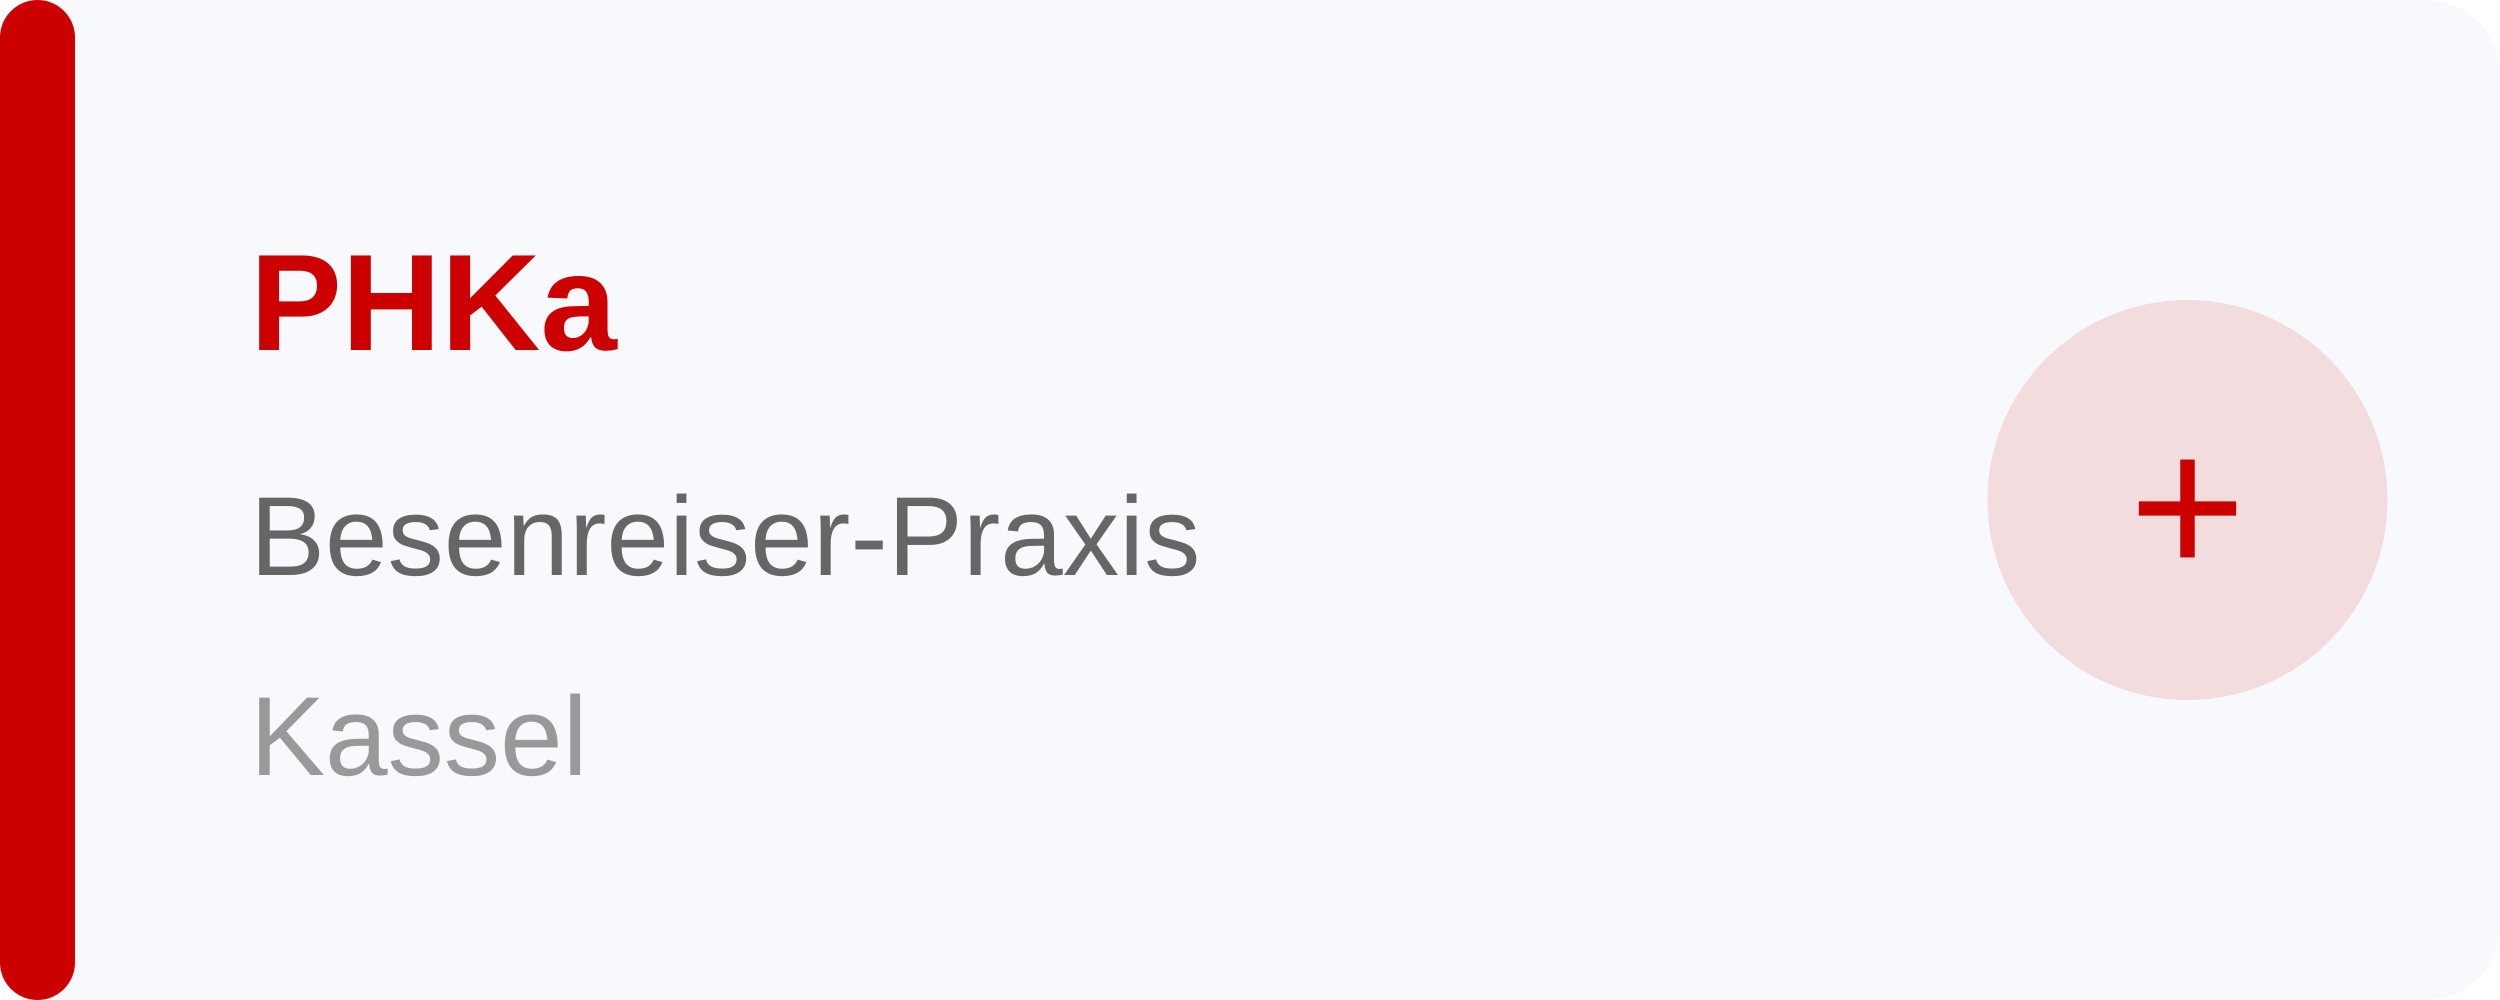
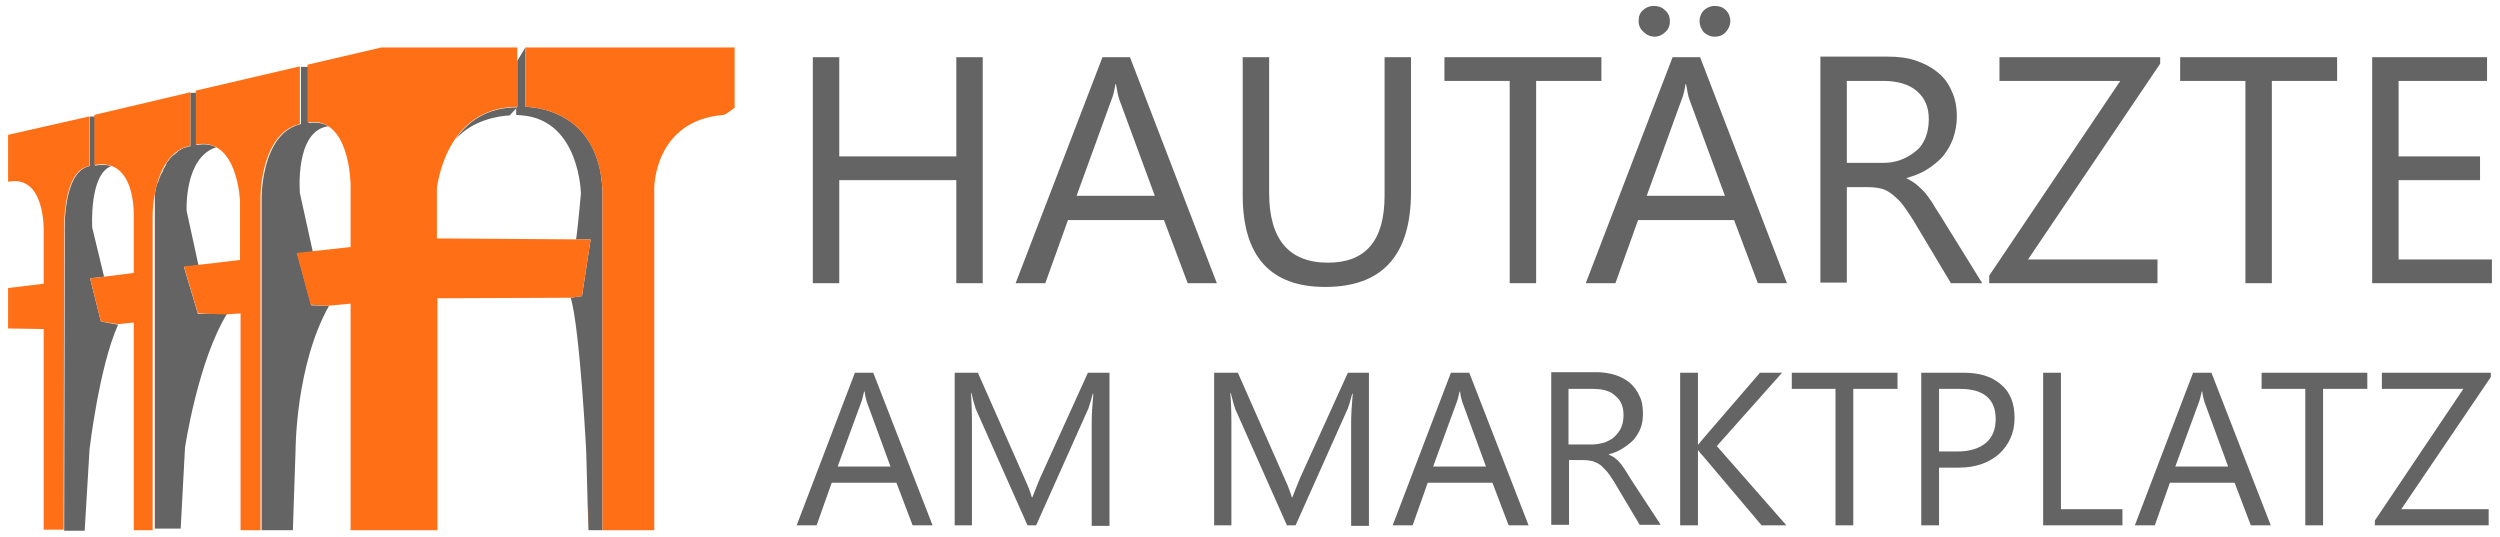
- <svg xmlns="http://www.w3.org/2000/svg" viewBox="0 0 200 80">
-   <rect width="200" height="80" rx="6" fill="#F8F9FC" />
-   <rect x="0" y="0" width="6" height="80" rx="3" fill="#CC0000" />
-   <text x="20" y="28" font-family="Arial,sans-serif" font-size="11" font-weight="700" fill="#CC0000">PHKa</text>
-   <text x="20" y="46" font-family="Arial,sans-serif" font-size="9" fill="#666">Besenreiser-Praxis</text>
-   <text x="20" y="62" font-family="Arial,sans-serif" font-size="9" fill="#999">Kassel</text>
-   <circle cx="175" cy="40" r="16" fill="#CC0000" opacity="0.12" />
-   <text x="175" y="46" text-anchor="middle" font-family="Arial,sans-serif" font-size="16" fill="#CC0000">+</text>
+ <svg xmlns="http://www.w3.org/2000/svg" version="1.1" id="Ebene_1" x="0px" y="0px" viewBox="0 0 463.5 99.4" style="enable-background:new 0 0 463.5 99.4;" xml:space="preserve">
+   <style type="text/css">
+ 	.st0{fill:#646464;}
+ 	.st1{fill:#FF6F15;}
+ </style>
+   <g>
+     <path class="st0" d="M461.8,69.1h-20.2v3h15.1l-16.4,24.4v0.9h21.1v-3h-16.2l16.6-24.5V69.1z M438.9,69.1h-19.6v3h8.1v25.3h3.3   V72.1h8.2V69.1z M403.3,86.5l4.4-12c0.2-0.5,0.3-1.1,0.5-1.9h0.1c0.1,0.9,0.3,1.5,0.4,1.9l4.4,12H403.3z M410,69.1h-3.4l-10.8,28.3   h3.7l2.8-7.9h12l3,7.9h3.7L410,69.1z M393.5,94.4h-11.4V69.1h-3.3v28.3h14.7V94.4z M363.4,72.1c4.4,0,6.6,1.9,6.6,5.6   c0,1.9-0.6,3.4-1.8,4.4c-1.2,1-2.9,1.6-5.2,1.6h-3.5V72.1H363.4z M363.2,86.7c3.1,0,5.6-0.9,7.5-2.6c1.8-1.7,2.8-3.9,2.8-6.6   c0-2.7-0.8-4.8-2.5-6.2c-1.7-1.5-4-2.2-7-2.2h-7.8v28.3h3.3V86.7H363.2z M351.8,69.1h-19.6v3h8.1v25.3h3.3V72.1h8.2V69.1z    M318.3,82.7l12.1-13.6h-4.1l-10.6,12.3c-0.3,0.4-0.6,0.7-0.8,1h-0.1V69.1h-3.3v28.3h3.3V83.5h0.1c0.1,0.2,0.3,0.5,0.8,1l10.9,12.9   h4.6L318.3,82.7z M295.3,72.1c1.9,0,3.3,0.4,4.2,1.3c1,0.8,1.5,2,1.5,3.5c0,0.8-0.1,1.6-0.4,2.3c-0.3,0.7-0.7,1.2-1.2,1.7   c-0.5,0.5-1.1,0.8-1.8,1.1c-0.7,0.2-1.5,0.4-2.3,0.4h-4.5V72.1H295.3z M302.4,88.9c-0.4-0.6-0.7-1.2-1-1.6   c-0.3-0.5-0.6-0.9-0.9-1.3c-0.3-0.4-0.6-0.7-1-1c-0.3-0.3-0.8-0.5-1.2-0.7v-0.1c1-0.2,1.8-0.6,2.6-1.1c0.8-0.5,1.4-1,2-1.6   c0.5-0.6,1-1.4,1.3-2.2c0.3-0.8,0.4-1.7,0.4-2.7c0-1.3-0.2-2.4-0.7-3.3c-0.4-0.9-1-1.7-1.8-2.4c-0.8-0.6-1.7-1.1-2.7-1.4   c-1-0.3-2.2-0.5-3.4-0.5h-8.4v28.3h3.3v-12h2.7c0.6,0,1.2,0.1,1.7,0.2c0.5,0.2,1,0.4,1.4,0.7c0.4,0.3,0.8,0.8,1.3,1.3   c0.4,0.5,0.8,1.1,1.3,1.9l4.7,7.9h3.9L302.4,88.9z M265.7,86.5l4.4-12c0.2-0.5,0.3-1.1,0.5-1.9h0.1c0.1,0.9,0.3,1.5,0.4,1.9l4.4,12   H265.7z M272.4,69.1H269l-10.8,28.3h3.7l2.8-7.9h12l3,7.9h3.7L272.4,69.1z M254,69.1h-4.1L241,88.7c-0.3,0.8-0.8,1.9-1.4,3.5h-0.1   c-0.2-0.7-0.6-1.9-1.3-3.4l-8.7-19.7h-4.4v28.3h3.2V78.4c0-2.6-0.1-4.4-0.2-5.5h0.1c0.3,1.3,0.6,2.3,0.8,2.9l9.6,21.6h1.6l9.7-21.7   c0.2-0.6,0.5-1.5,0.8-2.7h0.1c-0.2,2.2-0.3,4-0.3,5.5v19h3.3V69.1z M205.8,69.1h-4.1l-8.9,19.6c-0.3,0.8-0.8,1.9-1.4,3.5h-0.1   c-0.2-0.7-0.6-1.9-1.3-3.4l-8.7-19.7H177v28.3h3.2V78.4c0-2.6-0.1-4.4-0.2-5.5h0.1c0.3,1.3,0.6,2.3,0.8,2.9l9.6,21.6h1.6l9.7-21.7   c0.2-0.6,0.5-1.5,0.8-2.7h0.1c-0.2,2.2-0.3,4-0.3,5.5v19h3.3V69.1z M155.3,86.5l4.4-12c0.2-0.5,0.3-1.1,0.5-1.9h0.1   c0.1,0.9,0.3,1.5,0.4,1.9l4.4,12H155.3z M161.9,69.1h-3.4l-10.8,28.3h3.7l2.8-7.9h12l3,7.9h3.7L161.9,69.1z" />
+     <path class="st0" d="M462,48.1h-17.3V33.4h15.1V29h-15.1V15h16.4v-4.4h-21.3v41.9H462V48.1z M433.3,10.6h-29.1V15h12.1v37.5h4.9V15   h12.1V10.6z M400.6,10.6h-29.9V15h22.4l-24.3,36.1v1.4H400v-4.4h-24l24.5-36.3V10.6z M349.1,15c2.7,0,4.8,0.6,6.3,1.9   c1.5,1.3,2.2,3,2.2,5.2c0,1.2-0.2,2.4-0.6,3.4c-0.4,1-1,1.9-1.8,2.5c-0.8,0.7-1.7,1.2-2.7,1.6c-1,0.4-2.2,0.6-3.4,0.6h-6.7V15   H349.1z M359.7,39.9c-0.6-0.9-1.1-1.7-1.5-2.4c-0.5-0.7-0.9-1.3-1.4-1.9c-0.5-0.5-1-1-1.5-1.4c-0.5-0.4-1.1-0.8-1.8-1.1V33   c1.4-0.4,2.7-0.9,3.8-1.6c1.1-0.7,2.1-1.5,2.9-2.4c0.8-1,1.4-2,1.9-3.3c0.4-1.2,0.7-2.6,0.7-4c0-1.9-0.3-3.5-1-4.9   c-0.6-1.4-1.5-2.6-2.7-3.5c-1.1-0.9-2.5-1.6-4-2.1c-1.5-0.5-3.2-0.7-5.1-0.7h-12.5v41.9h4.9V34.7h4c0.9,0,1.7,0.1,2.5,0.3   c0.7,0.2,1.4,0.6,2,1.1c0.6,0.5,1.3,1.1,1.9,1.9c0.6,0.8,1.2,1.7,1.9,2.8l7,11.7h5.8L359.7,39.9z M308.8,5.9c0.6-0.6,0.8-1.2,0.8-2   c0-0.8-0.3-1.5-0.9-2c-0.6-0.6-1.3-0.8-2.1-0.8c-0.8,0-1.5,0.3-2,0.8c-0.6,0.5-0.8,1.2-0.8,2c0,0.8,0.3,1.5,0.9,2   c0.6,0.6,1.3,0.9,2.1,0.9C307.5,6.8,308.2,6.5,308.8,5.9 M320,5.9c0.5-0.6,0.8-1.2,0.8-2c0-0.8-0.3-1.5-0.8-2   c-0.6-0.6-1.3-0.8-2.1-0.8c-0.8,0-1.4,0.3-2,0.8c-0.5,0.5-0.8,1.2-0.8,2c0,0.8,0.3,1.5,0.8,2.1c0.6,0.5,1.2,0.8,2,0.8   C318.8,6.8,319.5,6.5,320,5.9 M305.3,36.3l6.5-17.9c0.3-0.7,0.5-1.6,0.7-2.8h0.1c0.2,1.3,0.4,2.2,0.6,2.8l6.6,17.9H305.3z    M315.2,10.6h-5.1l-16.1,41.9h5.5l4.2-11.7h17.8l4.4,11.7h5.4L315.2,10.6z M296.9,10.6h-29.1V15h12.1v37.5h4.9V15h12.1V10.6z    M261.6,10.6h-4.9v25.7c0,8.3-3.5,12.4-10.5,12.4c-7.2,0-10.9-4.3-10.9-12.9V10.6h-4.9v25.6c0,11.3,5.1,17,15.3,17   c10.6,0,15.9-5.9,15.9-17.6V10.6z M199.6,36.3l6.5-17.9c0.3-0.7,0.5-1.6,0.7-2.8h0.1c0.2,1.3,0.4,2.2,0.6,2.8l6.6,17.9H199.6z    M209.5,10.6h-5.1l-16.1,41.9h5.5l4.2-11.7h17.8l4.4,11.7h5.4L209.5,10.6z M182.2,10.6h-4.9V29h-21.7V10.6h-4.9v41.9h4.9V33.4h21.7   v19.1h4.9V10.6z" />
+     <path class="st0" d="M18.7,59.6l-2-8l2.6-0.3l-2.2-9.1c0,0-0.6-9.8,3.5-11.4c-0.3-0.1-0.7-0.2-1-0.2c0,0,0,0,0,0   c-0.2,0-0.3,0-0.5,0c-0.1,0-0.2,0-0.3,0c-0.1,0-0.2,0-0.4,0c-0.3,0-0.5,0.1-0.8,0.1v-9.1h-1l0,0l0,9.2c-5.1,1-4.6,12.5-4.6,12.5   l-0.1,55.1h3.8l0.9-15.1c0,0,1.8-15.4,5.3-23.1L18.7,59.6z M36.7,58.2l-2.6-8.7l2.7-0.3l-2.2-10.1c0,0-0.5-9.9,5.5-11.8   c-1-0.5-2.2-0.7-3.7-0.4l0-9.7h-1.1c0,0,0,0.1,0,0.2c0,0.2,0,0.4,0,0.7c0,0.1,0,0.2,0,0.3c0,0.2,0,0.4,0,0.7c0,0.2,0,0.5,0,0.8   c0,0.1,0,0.3,0,0.4c0,1.2,0,2.6,0,3.8c0,0.1,0,0.1,0,0.2c0,0.2,0,0.4,0,0.6v0c0,0.2,0,0.4,0,0.6v0c0,0.4,0,0.7,0,1c0,0,0,0.1,0,0.1   c0,0.2,0,0.3,0,0.4c0,0,0,0,0,0c0,0,0,0.1,0,0.1c0,0,0,0,0,0c-0.2,0-0.4,0.1-0.5,0.1c0,0,0,0-0.1,0c-0.1,0-0.1,0.1-0.2,0.1   c-0.1,0-0.2,0.1-0.4,0.1c0,0,0,0,0,0c-0.1,0-0.1,0.1-0.2,0.1c-0.1,0.1-0.2,0.1-0.3,0.2c-0.1,0-0.1,0.1-0.2,0.1   c-0.1,0.1-0.2,0.1-0.3,0.2c-0.1,0-0.1,0.1-0.2,0.2c-0.1,0.1-0.2,0.1-0.3,0.2c-0.1,0.1-0.1,0.1-0.2,0.2c-0.1,0.1-0.2,0.1-0.3,0.2   c-0.1,0.1-0.1,0.1-0.2,0.2c-0.1,0.1-0.2,0.2-0.2,0.2c-0.1,0.1-0.1,0.1-0.2,0.2c-0.1,0.1-0.1,0.2-0.2,0.3c-0.1,0.1-0.1,0.1-0.2,0.2   c0,0,0,0.1-0.1,0.1c0,0.1-0.1,0.1-0.1,0.2c0,0.1-0.1,0.1-0.1,0.2c0,0,0,0,0,0.1c0,0.1-0.1,0.1-0.1,0.2c0,0.1-0.1,0.1-0.1,0.2   c-0.1,0.1-0.1,0.2-0.2,0.3c0,0.1-0.1,0.2-0.1,0.2c0,0.1-0.1,0.1-0.1,0.2c0,0,0,0.1,0,0.1c0,0.1-0.1,0.2-0.1,0.2   c0,0.1-0.1,0.1-0.1,0.2c0,0,0,0.1-0.1,0.1c0,0.1-0.1,0.2-0.1,0.2c0,0.1-0.1,0.2-0.1,0.3c0,0.1-0.1,0.2-0.1,0.2   c0,0.1-0.1,0.2-0.1,0.3c0,0.1,0,0.1-0.1,0.2c0,0,0,0.1,0,0.1c0,0.1,0,0.2-0.1,0.2c0,0.1,0,0.1-0.1,0.2c0,0.1-0.1,0.2-0.1,0.3   c0,0.1,0,0.1-0.1,0.2c0,0,0,0.1,0,0.1c0,0.1,0,0.2-0.1,0.3c0,0.1,0,0.1,0,0.2c0,0.1,0,0.2-0.1,0.3c0,0.1,0,0.1,0,0.2   c0,0.1,0,0.2-0.1,0.3c0,0,0,0,0,0.1c0,0.1,0,0.1,0,0.2c0,0,0,0.1,0,0.1c0,0.1,0,0.1,0,0.2c0,0.1,0,0.1,0,0.2c0,0.1,0,0.2,0,0.3   c0,0,0,0.1,0,0.1c0,0,0,0.1,0,0.1c0,0.1,0,0.2,0,0.2c0,0,0,0.1,0,0.1c0,0.1,0,0.2,0,0.3c0,0,0,0.1,0,0.1c0,0.1,0,0.2,0,0.3   c0,0,0,0,0,0.1c0,0,0,0,0,0c0,0.1,0,0.2,0,0.3c0,0,0,0,0,0c0,0.1,0,0.3,0,0.4c0,0,0,0.1,0,0.1c0,0.1,0,0.2,0,0.3c0,0,0,0,0,0   c0,0,0,0.1,0,0.1c0,0,0,0,0,0.1c0,0,0,0,0,0c0,0,0,0,0,0c0,0,0,0,0,0v0v58.5h4.8l0.8-15c0,0,2.4-16.2,7.9-25L36.7,58.2L36.7,58.2z    M57.7,56.6L57.7,56.6L57.7,56.6l-2.5-9.3l0,0L55.1,47l2.9-0.3l-2.4-10.9c0,0-1-11.6,5.3-12.4c-0.1,0-0.2-0.1-0.2-0.1   c-1-0.5-2.1-0.7-3.5-0.5l0-10.4l-1.4,0v2l0,8.6c0,0,0,0,0,0v0c0,0,0,0,0,0c-7.4,1.7-7.3,13.7-7.3,13.7v61.6h5.8l0.5-14.9   c0,0,0-15.7,6.2-26.7L57.7,56.6z M111.7,98.3v-63c-0.1-1.7-0.3-3.2-0.6-4.5c0-0.1,0-0.2-0.1-0.2c0,0,0,0,0-0.1   c-2.6-9.7-11.2-10.6-13.6-10.7l0-10.7c0-0.2,0-0.3,0-0.3l-1.5,2.5l0,0.1l0,8.5c-5.8,0-9.3,2.8-11.5,6c3.1-3.6,7.9-4.4,10.1-4.5   c0,0,0.8-0.9,1.2-1.3l0,1.2l1.2,0.1c10.6,1,10.8,14.5,10.8,14.5c-0.5,5.6-0.8,7.9-0.9,8.5l2.7,0h0v0h0l-1.6,10.5h0h0l-2.1,0.3   c1.7,5.3,3,30,2.9,29.1c0,0.9,0.4,14,0.4,14h0c0-2.8-0.1-5.4-0.2-8c0.1,2.5,0.1,5.2,0.2,8H111.7z" />
+     <path class="st1" d="M16.5,30.8l0-9.2L1.5,25v8.7c7-1.4,6.6,9.3,6.6,9.3v9.6l-6.6,0.8l0,7.5l6.6,0.1v37.2h3.7l0.1-55.1   C11.9,43.2,11.4,31.7,16.5,30.8 M35.3,27c0,0,0-9.9,0-9.9l-17.8,4.2v9.3c7.9-1.5,7.3,9.8,7.3,9.8l0,10.2l-5.5,0.7l0,0l-2.6,0.3l2,8   v0l0,0l3.1,0.5l3-0.3l0,38.5h3.5V39.9C28.3,39.9,28.2,28.5,35.3,27 M55.6,23l0-10.7l-19.3,4.5l0,10c7.8-1.5,8.2,10.5,8.2,10.5v10.9   l-7.7,0.9l0,0l-2.7,0.3l2.6,8.7l0,0l5.1,0.2c0,0,0,0,0,0l2.8-0.2v40.2h3.7V36.7C48.3,36.7,48.2,24.7,55.6,23 M95.9,19.8l0-11H70.7   L57,12l0,10.7c7.9-1.3,8,11.5,8,11.5v11.6l-10,1.1l2.6,9.6l0,0l0,0h0l3.1,0.2l4.3-0.4v42h5h2.8h5.4h2.9V55.3l24.7-0.1l2.1-0.3h0   l1.6-10.5l-28.5-0.2v-9.4C81.1,34.8,82.4,19.9,95.9,19.8 M136.2,20V8.8h-20.5H97.4l0,11c2.7,0.1,13.6,1.3,14.3,15.5v63h-2.6   c0-2.8-0.1-5.4-0.2-8c0.1,2.5,0.1,5.2,0.2,8h12.2l0-63.5c0,0,0-12.5,12.9-13.5C134.3,21.4,136.2,20,136.2,20" />
+   </g>
</svg>
